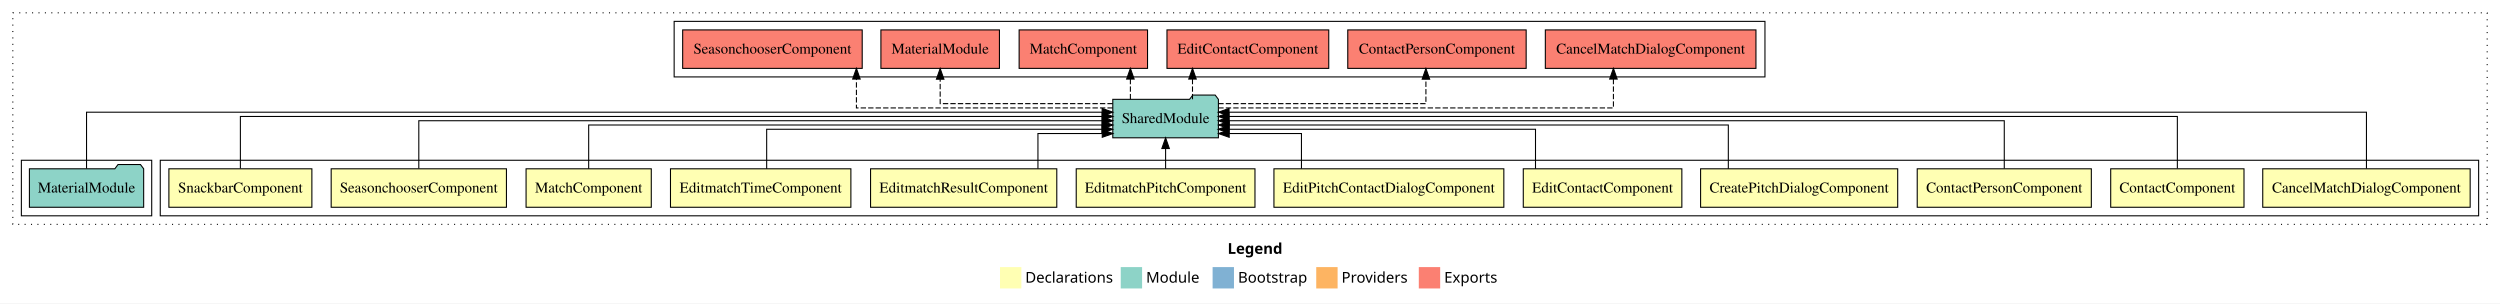
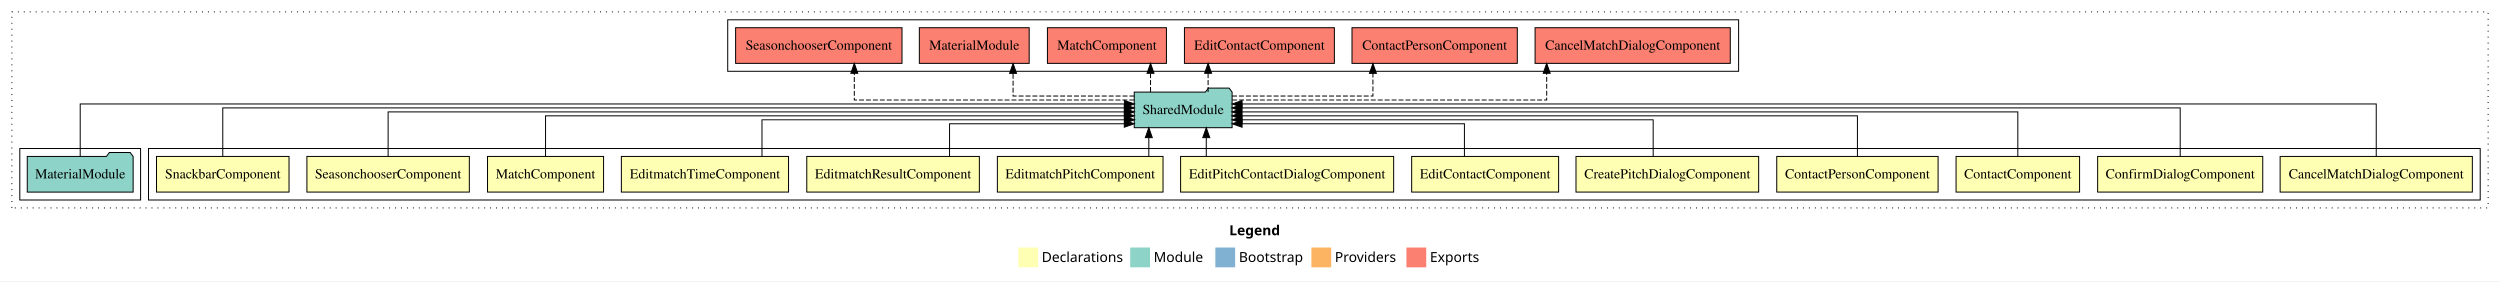
- <svg xmlns="http://www.w3.org/2000/svg" width="2340pt" height="284pt" viewBox="0.00 0.00 2340.00 284.00">
+ <svg xmlns="http://www.w3.org/2000/svg" width="2525pt" height="284pt" viewBox="0.00 0.00 2525.00 284.00">
  <g id="graph0" class="graph" transform="scale(1 1) rotate(0) translate(4 280)">
-     <polygon fill="#ffffff" stroke="transparent" points="-4,4 -4,-280 2336,-280 2336,4 -4,4" />
-     <text text-anchor="start" x="1145.009" y="-42.4" font-family="sans-serif" font-weight="bold" font-size="14.00" fill="#000000">Legend</text>
-     <polygon fill="#ffffb3" stroke="transparent" points="932,-10 932,-30 952,-30 952,-10 932,-10" />
-     <text text-anchor="start" x="955.629" y="-15.4" font-family="sans-serif" font-size="14.00" fill="#000000">  Declarations</text>
-     <polygon fill="#8dd3c7" stroke="transparent" points="1045,-10 1045,-30 1065,-30 1065,-10 1045,-10" />
-     <text text-anchor="start" x="1068.725" y="-15.4" font-family="sans-serif" font-size="14.00" fill="#000000">  Module</text>
-     <polygon fill="#80b1d3" stroke="transparent" points="1131,-10 1131,-30 1151,-30 1151,-10 1131,-10" />
-     <text text-anchor="start" x="1154.781" y="-15.4" font-family="sans-serif" font-size="14.00" fill="#000000">  Bootstrap</text>
-     <polygon fill="#fdb462" stroke="transparent" points="1228,-10 1228,-30 1248,-30 1248,-10 1228,-10" />
-     <text text-anchor="start" x="1251.673" y="-15.4" font-family="sans-serif" font-size="14.00" fill="#000000">  Providers</text>
-     <polygon fill="#fb8072" stroke="transparent" points="1324,-10 1324,-30 1344,-30 1344,-10 1324,-10" />
-     <text text-anchor="start" x="1347.726" y="-15.4" font-family="sans-serif" font-size="14.00" fill="#000000">  Exports</text>
+     <polygon fill="#ffffff" stroke="transparent" points="-4,4 -4,-280 2521,-280 2521,4 -4,4" />
+     <text text-anchor="start" x="1237.509" y="-42.4" font-family="sans-serif" font-weight="bold" font-size="14.00" fill="#000000">Legend</text>
+     <polygon fill="#ffffb3" stroke="transparent" points="1024.5,-10 1024.5,-30 1044.5,-30 1044.5,-10 1024.5,-10" />
+     <text text-anchor="start" x="1048.129" y="-15.4" font-family="sans-serif" font-size="14.00" fill="#000000">  Declarations</text>
+     <polygon fill="#8dd3c7" stroke="transparent" points="1137.5,-10 1137.5,-30 1157.5,-30 1157.5,-10 1137.5,-10" />
+     <text text-anchor="start" x="1161.225" y="-15.4" font-family="sans-serif" font-size="14.00" fill="#000000">  Module</text>
+     <polygon fill="#80b1d3" stroke="transparent" points="1223.5,-10 1223.5,-30 1243.5,-30 1243.5,-10 1223.5,-10" />
+     <text text-anchor="start" x="1247.281" y="-15.4" font-family="sans-serif" font-size="14.00" fill="#000000">  Bootstrap</text>
+     <polygon fill="#fdb462" stroke="transparent" points="1320.5,-10 1320.5,-30 1340.5,-30 1340.5,-10 1320.5,-10" />
+     <text text-anchor="start" x="1344.173" y="-15.4" font-family="sans-serif" font-size="14.00" fill="#000000">  Providers</text>
+     <polygon fill="#fb8072" stroke="transparent" points="1416.5,-10 1416.5,-30 1436.5,-30 1436.5,-10 1416.5,-10" />
+     <text text-anchor="start" x="1440.226" y="-15.4" font-family="sans-serif" font-size="14.00" fill="#000000">  Exports</text>
    <g id="clust1" class="cluster">
-       <polygon fill="none" stroke="#000000" stroke-dasharray="1,5" points="8,-70 8,-268 2324,-268 2324,-70 8,-70" />
+       <polygon fill="none" stroke="#000000" stroke-dasharray="1,5" points="8,-70 8,-268 2509,-268 2509,-70 8,-70" />
    </g>
    <g id="clust2" class="cluster">
-       <polygon fill="none" stroke="#000000" points="146,-78 146,-130 2316,-130 2316,-78 146,-78" />
+       <polygon fill="none" stroke="#000000" points="146,-78 146,-130 2501,-130 2501,-78 146,-78" />
    </g>
-     <g id="clust15" class="cluster">
+     <g id="clust16" class="cluster">
      <polygon fill="none" stroke="#000000" points="16,-78 16,-130 138,-130 138,-78 16,-78" />
    </g>
-     <g id="clust16" class="cluster">
-       <polygon fill="none" stroke="#000000" points="627,-208 627,-260 1648,-260 1648,-208 627,-208" />
+     <g id="clust17" class="cluster">
+       <polygon fill="none" stroke="#000000" points="731,-208 731,-260 1752,-260 1752,-208 731,-208" />
    </g>
    <g id="node1" class="node">
-       <polygon fill="#ffffb3" stroke="#000000" points="2308.07,-122 2113.93,-122 2113.93,-86 2308.07,-86 2308.07,-122" />
-       <text text-anchor="middle" x="2211" y="-99.8" font-family="Times,serif" font-size="14.00" fill="#000000">CancelMatchDialogComponent</text>
+       <polygon fill="#ffffb3" stroke="#000000" points="2493.07,-122 2298.93,-122 2298.93,-86 2493.07,-86 2493.07,-122" />
+       <text text-anchor="middle" x="2396" y="-99.8" font-family="Times,serif" font-size="14.00" fill="#000000">CancelMatchDialogComponent</text>
    </g>
-     <g id="node13" class="node">
-       <polygon fill="#8dd3c7" stroke="#000000" points="1136.423,-187 1133.423,-191 1112.423,-191 1109.423,-187 1037.577,-187 1037.577,-151 1136.423,-151 1136.423,-187" />
-       <text text-anchor="middle" x="1087" y="-164.8" font-family="Times,serif" font-size="14.00" fill="#000000">SharedModule</text>
+     <g id="node14" class="node">
+       <polygon fill="#8dd3c7" stroke="#000000" points="1240.423,-187 1237.423,-191 1216.423,-191 1213.423,-187 1141.577,-187 1141.577,-151 1240.423,-151 1240.423,-187" />
+       <text text-anchor="middle" x="1191" y="-164.8" font-family="Times,serif" font-size="14.00" fill="#000000">SharedModule</text>
    </g>
    <g id="edge1" class="edge">
-       <path fill="none" stroke="#000000" d="M2211,-122.284C2211,-143.321 2211,-175 2211,-175 2211,-175 1146.383,-175 1146.383,-175" />
-       <polygon fill="#000000" stroke="#000000" points="1146.383,-171.5 1136.383,-175 1146.383,-178.5 1146.383,-171.5" />
+       <path fill="none" stroke="#000000" d="M2396,-122.284C2396,-143.321 2396,-175 2396,-175 2396,-175 1250.484,-175 1250.484,-175" />
+       <polygon fill="#000000" stroke="#000000" points="1250.484,-171.5 1240.484,-175 1250.484,-178.5 1250.484,-171.5" />
    </g>
    <g id="node2" class="node">
+       <polygon fill="#ffffb3" stroke="#000000" points="2281.374,-122 2114.626,-122 2114.626,-86 2281.374,-86 2281.374,-122" />
+       <text text-anchor="middle" x="2198" y="-99.8" font-family="Times,serif" font-size="14.00" fill="#000000">ConfirmDialogComponent</text>
+     </g>
+     <g id="edge2" class="edge">
+       <path fill="none" stroke="#000000" d="M2198,-122.308C2198,-142.145 2198,-171 2198,-171 2198,-171 1250.251,-171 1250.251,-171" />
+       <polygon fill="#000000" stroke="#000000" points="1250.251,-167.5 1240.251,-171 1250.251,-174.5 1250.251,-167.5" />
+     </g>
+     <g id="node3" class="node">
      <polygon fill="#ffffb3" stroke="#000000" points="2096.38,-122 1971.62,-122 1971.62,-86 2096.38,-86 2096.38,-122" />
      <text text-anchor="middle" x="2034" y="-99.8" font-family="Times,serif" font-size="14.00" fill="#000000">ContactComponent</text>
    </g>
-     <g id="edge2" class="edge">
-       <path fill="none" stroke="#000000" d="M2034,-122.308C2034,-142.145 2034,-171 2034,-171 2034,-171 1146.251,-171 1146.251,-171" />
-       <polygon fill="#000000" stroke="#000000" points="1146.251,-167.5 1136.251,-171 1146.251,-174.5 1146.251,-167.5" />
+     <g id="edge3" class="edge">
+       <path fill="none" stroke="#000000" d="M2034,-122.222C2034,-140.828 2034,-167 2034,-167 2034,-167 1250.276,-167 1250.276,-167" />
+       <polygon fill="#000000" stroke="#000000" points="1250.276,-163.5 1240.276,-167 1250.276,-170.5 1250.276,-163.5" />
    </g>
-     <g id="node3" class="node">
+     <g id="node4" class="node">
      <polygon fill="#ffffb3" stroke="#000000" points="1953.482,-122 1790.518,-122 1790.518,-86 1953.482,-86 1953.482,-122" />
      <text text-anchor="middle" x="1872" y="-99.8" font-family="Times,serif" font-size="14.00" fill="#000000">ContactPersonComponent</text>
    </g>
-     <g id="edge3" class="edge">
-       <path fill="none" stroke="#000000" d="M1872,-122.222C1872,-140.828 1872,-167 1872,-167 1872,-167 1146.403,-167 1146.403,-167" />
-       <polygon fill="#000000" stroke="#000000" points="1146.403,-163.5 1136.403,-167 1146.403,-170.5 1146.403,-163.5" />
+     <g id="edge4" class="edge">
+       <path fill="none" stroke="#000000" d="M1872,-122.022C1872,-139.373 1872,-163 1872,-163 1872,-163 1250.25,-163 1250.25,-163" />
+       <polygon fill="#000000" stroke="#000000" points="1250.25,-159.5 1240.25,-163 1250.25,-166.5 1250.25,-159.5" />
    </g>
-     <g id="node4" class="node">
+     <g id="node5" class="node">
      <polygon fill="#ffffb3" stroke="#000000" points="1772.245,-122 1587.755,-122 1587.755,-86 1772.245,-86 1772.245,-122" />
      <text text-anchor="middle" x="1680" y="-99.8" font-family="Times,serif" font-size="14.00" fill="#000000">CreatePitchDialogComponent</text>
    </g>
-     <g id="edge4" class="edge">
-       <path fill="none" stroke="#000000" d="M1613.706,-122.022C1613.706,-139.373 1613.706,-163 1613.706,-163 1613.706,-163 1146.551,-163 1146.551,-163" />
-       <polygon fill="#000000" stroke="#000000" points="1146.551,-159.5 1136.551,-163 1146.551,-166.5 1146.551,-159.5" />
+     <g id="edge5" class="edge">
+       <path fill="none" stroke="#000000" d="M1665.706,-122.009C1665.706,-138.049 1665.706,-159 1665.706,-159 1665.706,-159 1250.458,-159 1250.458,-159" />
+       <polygon fill="#000000" stroke="#000000" points="1250.458,-155.5 1240.458,-159 1250.458,-162.5 1250.458,-155.5" />
    </g>
-     <g id="node5" class="node">
+     <g id="node6" class="node">
      <polygon fill="#ffffb3" stroke="#000000" points="1570.213,-122 1421.787,-122 1421.787,-86 1570.213,-86 1570.213,-122" />
      <text text-anchor="middle" x="1496" y="-99.8" font-family="Times,serif" font-size="14.00" fill="#000000">EditContactComponent</text>
    </g>
-     <g id="edge5" class="edge">
-       <path fill="none" stroke="#000000" d="M1433.228,-122.009C1433.228,-138.049 1433.228,-159 1433.228,-159 1433.228,-159 1146.238,-159 1146.238,-159" />
-       <polygon fill="#000000" stroke="#000000" points="1146.238,-155.5 1136.238,-159 1146.238,-162.5 1146.238,-155.5" />
+     <g id="edge6" class="edge">
+       <path fill="none" stroke="#000000" d="M1475.067,-122.124C1475.067,-136.783 1475.067,-155 1475.067,-155 1475.067,-155 1250.481,-155 1250.481,-155" />
+       <polygon fill="#000000" stroke="#000000" points="1250.481,-151.5 1240.481,-155 1250.481,-158.5 1250.481,-151.5" />
    </g>
-     <g id="node6" class="node">
+     <g id="node7" class="node">
      <polygon fill="#ffffb3" stroke="#000000" points="1403.594,-122 1188.406,-122 1188.406,-86 1403.594,-86 1403.594,-122" />
      <text text-anchor="middle" x="1296" y="-99.8" font-family="Times,serif" font-size="14.00" fill="#000000">EditPitchContactDialogComponent</text>
    </g>
-     <g id="edge6" class="edge">
-       <path fill="none" stroke="#000000" d="M1214.155,-122.124C1214.155,-136.783 1214.155,-155 1214.155,-155 1214.155,-155 1146.525,-155 1146.525,-155" />
-       <polygon fill="#000000" stroke="#000000" points="1146.525,-151.5 1136.525,-155 1146.525,-158.5 1146.525,-151.5" />
+     <g id="edge7" class="edge">
+       <path fill="none" stroke="#000000" d="M1214.332,-122.106C1214.332,-122.106 1214.332,-140.991 1214.332,-140.991" />
+       <polygon fill="#000000" stroke="#000000" points="1210.832,-140.991 1214.332,-150.991 1217.832,-140.991 1210.832,-140.991" />
    </g>
-     <g id="node7" class="node">
+     <g id="node8" class="node">
      <polygon fill="#ffffb3" stroke="#000000" points="1170.655,-122 1003.345,-122 1003.345,-86 1170.655,-86 1170.655,-122" />
      <text text-anchor="middle" x="1087" y="-99.8" font-family="Times,serif" font-size="14.00" fill="#000000">EditmatchPitchComponent</text>
    </g>
-     <g id="edge7" class="edge">
-       <path fill="none" stroke="#000000" d="M1087,-122.106C1087,-122.106 1087,-140.991 1087,-140.991" />
-       <polygon fill="#000000" stroke="#000000" points="1083.5,-140.991 1087,-150.991 1090.5,-140.991 1083.5,-140.991" />
+     <g id="edge8" class="edge">
+       <path fill="none" stroke="#000000" d="M1156.308,-122.106C1156.308,-122.106 1156.308,-140.991 1156.308,-140.991" />
+       <polygon fill="#000000" stroke="#000000" points="1152.808,-140.991 1156.308,-150.991 1159.808,-140.991 1152.808,-140.991" />
    </g>
-     <g id="node8" class="node">
+     <g id="node9" class="node">
      <polygon fill="#ffffb3" stroke="#000000" points="985.154,-122 810.846,-122 810.846,-86 985.154,-86 985.154,-122" />
      <text text-anchor="middle" x="898" y="-99.8" font-family="Times,serif" font-size="14.00" fill="#000000">EditmatchResultComponent</text>
    </g>
-     <g id="edge8" class="edge">
-       <path fill="none" stroke="#000000" d="M967.514,-122.124C967.514,-136.783 967.514,-155 967.514,-155 967.514,-155 1027.711,-155 1027.711,-155" />
-       <polygon fill="#000000" stroke="#000000" points="1027.711,-158.5 1037.711,-155 1027.711,-151.5 1027.711,-158.5" />
+     <g id="edge9" class="edge">
+       <path fill="none" stroke="#000000" d="M955.046,-122.124C955.046,-136.783 955.046,-155 955.046,-155 955.046,-155 1131.536,-155 1131.536,-155" />
+       <polygon fill="#000000" stroke="#000000" points="1131.536,-158.5 1141.536,-155 1131.536,-151.5 1131.536,-158.5" />
    </g>
-     <g id="node9" class="node">
+     <g id="node10" class="node">
      <polygon fill="#ffffb3" stroke="#000000" points="792.426,-122 623.574,-122 623.574,-86 792.426,-86 792.426,-122" />
      <text text-anchor="middle" x="708" y="-99.8" font-family="Times,serif" font-size="14.00" fill="#000000">EditmatchTimeComponent</text>
    </g>
-     <g id="edge9" class="edge">
-       <path fill="none" stroke="#000000" d="M713.6,-122.009C713.6,-138.049 713.6,-159 713.6,-159 713.6,-159 1027.415,-159 1027.415,-159" />
-       <polygon fill="#000000" stroke="#000000" points="1027.416,-162.5 1037.415,-159 1027.415,-155.5 1027.416,-162.5" />
+     <g id="edge10" class="edge">
+       <path fill="none" stroke="#000000" d="M765.6,-122.009C765.6,-138.049 765.6,-159 765.6,-159 765.6,-159 1131.786,-159 1131.786,-159" />
+       <polygon fill="#000000" stroke="#000000" points="1131.786,-162.5 1141.786,-159 1131.786,-155.5 1131.786,-162.5" />
    </g>
-     <g id="node10" class="node">
+     <g id="node11" class="node">
      <polygon fill="#ffffb3" stroke="#000000" points="605.597,-122 488.403,-122 488.403,-86 605.597,-86 605.597,-122" />
      <text text-anchor="middle" x="547" y="-99.8" font-family="Times,serif" font-size="14.00" fill="#000000">MatchComponent</text>
    </g>
-     <g id="edge10" class="edge">
-       <path fill="none" stroke="#000000" d="M547,-122.022C547,-139.373 547,-163 547,-163 547,-163 1027.647,-163 1027.647,-163" />
-       <polygon fill="#000000" stroke="#000000" points="1027.647,-166.5 1037.647,-163 1027.647,-159.5 1027.647,-166.5" />
+     <g id="edge11" class="edge">
+       <path fill="none" stroke="#000000" d="M547,-122.022C547,-139.373 547,-163 547,-163 547,-163 1131.536,-163 1131.536,-163" />
+       <polygon fill="#000000" stroke="#000000" points="1131.536,-166.5 1141.536,-163 1131.536,-159.5 1131.536,-166.5" />
    </g>
-     <g id="node11" class="node">
+     <g id="node12" class="node">
      <polygon fill="#ffffb3" stroke="#000000" points="470.024,-122 305.976,-122 305.976,-86 470.024,-86 470.024,-122" />
      <text text-anchor="middle" x="388" y="-99.8" font-family="Times,serif" font-size="14.00" fill="#000000">SeasonchooserComponent</text>
    </g>
-     <g id="edge11" class="edge">
-       <path fill="none" stroke="#000000" d="M388,-122.222C388,-140.828 388,-167 388,-167 388,-167 1027.569,-167 1027.569,-167" />
-       <polygon fill="#000000" stroke="#000000" points="1027.569,-170.5 1037.569,-167 1027.569,-163.5 1027.569,-170.5" />
+     <g id="edge12" class="edge">
+       <path fill="none" stroke="#000000" d="M388,-122.222C388,-140.828 388,-167 388,-167 388,-167 1131.677,-167 1131.677,-167" />
+       <polygon fill="#000000" stroke="#000000" points="1131.677,-170.5 1141.677,-167 1131.677,-163.5 1131.677,-170.5" />
    </g>
-     <g id="node12" class="node">
+     <g id="node13" class="node">
      <polygon fill="#ffffb3" stroke="#000000" points="287.92,-122 154.08,-122 154.08,-86 287.92,-86 287.92,-122" />
      <text text-anchor="middle" x="221" y="-99.8" font-family="Times,serif" font-size="14.00" fill="#000000">SnackbarComponent</text>
    </g>
-     <g id="edge12" class="edge">
-       <path fill="none" stroke="#000000" d="M221,-122.308C221,-142.145 221,-171 221,-171 221,-171 1027.645,-171 1027.645,-171" />
-       <polygon fill="#000000" stroke="#000000" points="1027.645,-174.5 1037.645,-171 1027.645,-167.5 1027.645,-174.5" />
+     <g id="edge13" class="edge">
+       <path fill="none" stroke="#000000" d="M221,-122.308C221,-142.145 221,-171 221,-171 221,-171 1131.564,-171 1131.564,-171" />
+       <polygon fill="#000000" stroke="#000000" points="1131.564,-174.5 1141.564,-171 1131.564,-167.5 1131.564,-174.5" />
+     </g>
+     <g id="node16" class="node">
+       <polygon fill="#fb8072" stroke="#000000" points="1743.571,-252 1546.429,-252 1546.429,-216 1743.571,-216 1743.571,-252" />
+       <text text-anchor="middle" x="1645" y="-229.8" font-family="Times,serif" font-size="14.00" fill="#000000">CancelMatchDialogComponent </text>
+     </g>
+     <g id="edge15" class="edge">
+       <path fill="none" stroke="#000000" stroke-dasharray="5,2" d="M1240.517,-179C1340.736,-179 1558.161,-179 1558.161,-179 1558.161,-179 1558.161,-205.991 1558.161,-205.991" />
+       <polygon fill="#000000" stroke="#000000" points="1554.661,-205.991 1558.161,-215.991 1561.661,-205.991 1554.661,-205.991" />
+     </g>
+     <g id="node17" class="node">
+       <polygon fill="#fb8072" stroke="#000000" points="1528.483,-252 1361.517,-252 1361.517,-216 1528.483,-216 1528.483,-252" />
+       <text text-anchor="middle" x="1445" y="-229.8" font-family="Times,serif" font-size="14.00" fill="#000000">ContactPersonComponent </text>
+     </g>
+     <g id="edge16" class="edge">
+       <path fill="none" stroke="#000000" stroke-dasharray="5,2" d="M1240.355,-183C1297.141,-183 1382.653,-183 1382.653,-183 1382.653,-183 1382.653,-205.876 1382.653,-205.876" />
+       <polygon fill="#000000" stroke="#000000" points="1379.153,-205.876 1382.653,-215.876 1386.153,-205.876 1379.153,-205.876" />
+     </g>
+     <g id="node18" class="node">
+       <polygon fill="#fb8072" stroke="#000000" points="1343.714,-252 1192.286,-252 1192.286,-216 1343.714,-216 1343.714,-252" />
+       <text text-anchor="middle" x="1268" y="-229.8" font-family="Times,serif" font-size="14.00" fill="#000000">EditContactComponent </text>
+     </g>
+     <g id="edge17" class="edge">
+       <path fill="none" stroke="#000000" stroke-dasharray="5,2" d="M1216.177,-187.106C1216.177,-187.106 1216.177,-205.991 1216.177,-205.991" />
+       <polygon fill="#000000" stroke="#000000" points="1212.677,-205.991 1216.177,-215.991 1219.677,-205.991 1212.677,-205.991" />
+     </g>
+     <g id="node19" class="node">
+       <polygon fill="#fb8072" stroke="#000000" points="1174.098,-252 1053.902,-252 1053.902,-216 1174.098,-216 1174.098,-252" />
+       <text text-anchor="middle" x="1114" y="-229.8" font-family="Times,serif" font-size="14.00" fill="#000000">MatchComponent </text>
+     </g>
+     <g id="edge18" class="edge">
+       <path fill="none" stroke="#000000" stroke-dasharray="5,2" d="M1158.044,-187.106C1158.044,-187.106 1158.044,-205.991 1158.044,-205.991" />
+       <polygon fill="#000000" stroke="#000000" points="1154.544,-205.991 1158.044,-215.991 1161.544,-205.991 1154.544,-205.991" />
+     </g>
+     <g id="node20" class="node">
+       <polygon fill="#fb8072" stroke="#000000" points="1035.472,-252 924.528,-252 924.528,-216 1035.472,-216 1035.472,-252" />
+       <text text-anchor="middle" x="980" y="-229.8" font-family="Times,serif" font-size="14.00" fill="#000000">MaterialModule </text>
+     </g>
+     <g id="edge19" class="edge">
+       <path fill="none" stroke="#000000" stroke-dasharray="5,2" d="M1141.77,-183C1091.005,-183 1019.204,-183 1019.204,-183 1019.204,-183 1019.204,-205.876 1019.204,-205.876" />
+       <polygon fill="#000000" stroke="#000000" points="1015.704,-205.876 1019.204,-215.876 1022.704,-205.876 1015.704,-205.876" />
+     </g>
+     <g id="node21" class="node">
+       <polygon fill="#fb8072" stroke="#000000" points="907.023,-252 738.977,-252 738.977,-216 907.023,-216 907.023,-252" />
+       <text text-anchor="middle" x="823" y="-229.8" font-family="Times,serif" font-size="14.00" fill="#000000">SeasonchooserComponent </text>
+     </g>
+     <g id="edge20" class="edge">
+       <path fill="none" stroke="#000000" stroke-dasharray="5,2" d="M1141.631,-179C1049.102,-179 858.842,-179 858.842,-179 858.842,-179 858.842,-205.991 858.842,-205.991" />
+       <polygon fill="#000000" stroke="#000000" points="855.342,-205.991 858.842,-215.991 862.342,-205.991 855.342,-205.991" />
    </g>
    <g id="node15" class="node">
-       <polygon fill="#fb8072" stroke="#000000" points="1639.571,-252 1442.429,-252 1442.429,-216 1639.571,-216 1639.571,-252" />
-       <text text-anchor="middle" x="1541" y="-229.8" font-family="Times,serif" font-size="14.00" fill="#000000">CancelMatchDialogComponent </text>
-     </g>
-     <g id="edge14" class="edge">
-       <path fill="none" stroke="#000000" stroke-dasharray="5,2" d="M1136.316,-179C1247.117,-179 1506.161,-179 1506.161,-179 1506.161,-179 1506.161,-205.991 1506.161,-205.991" />
-       <polygon fill="#000000" stroke="#000000" points="1502.661,-205.991 1506.161,-215.991 1509.661,-205.991 1502.661,-205.991" />
-     </g>
-     <g id="node16" class="node">
-       <polygon fill="#fb8072" stroke="#000000" points="1424.483,-252 1257.517,-252 1257.517,-216 1424.483,-216 1424.483,-252" />
-       <text text-anchor="middle" x="1341" y="-229.8" font-family="Times,serif" font-size="14.00" fill="#000000">ContactPersonComponent </text>
-     </g>
-     <g id="edge15" class="edge">
-       <path fill="none" stroke="#000000" stroke-dasharray="5,2" d="M1136.307,-183C1207.503,-183 1330.653,-183 1330.653,-183 1330.653,-183 1330.653,-205.876 1330.653,-205.876" />
-       <polygon fill="#000000" stroke="#000000" points="1327.153,-205.876 1330.653,-215.876 1334.153,-205.876 1327.153,-205.876" />
-     </g>
-     <g id="node17" class="node">
-       <polygon fill="#fb8072" stroke="#000000" points="1239.714,-252 1088.286,-252 1088.286,-216 1239.714,-216 1239.714,-252" />
-       <text text-anchor="middle" x="1164" y="-229.8" font-family="Times,serif" font-size="14.00" fill="#000000">EditContactComponent </text>
-     </g>
-     <g id="edge16" class="edge">
-       <path fill="none" stroke="#000000" stroke-dasharray="5,2" d="M1112.177,-187.106C1112.177,-187.106 1112.177,-205.991 1112.177,-205.991" />
-       <polygon fill="#000000" stroke="#000000" points="1108.677,-205.991 1112.177,-215.991 1115.677,-205.991 1108.677,-205.991" />
-     </g>
-     <g id="node18" class="node">
-       <polygon fill="#fb8072" stroke="#000000" points="1070.098,-252 949.903,-252 949.903,-216 1070.098,-216 1070.098,-252" />
-       <text text-anchor="middle" x="1010" y="-229.8" font-family="Times,serif" font-size="14.00" fill="#000000">MatchComponent </text>
-     </g>
-     <g id="edge17" class="edge">
-       <path fill="none" stroke="#000000" stroke-dasharray="5,2" d="M1054.044,-187.106C1054.044,-187.106 1054.044,-205.991 1054.044,-205.991" />
-       <polygon fill="#000000" stroke="#000000" points="1050.544,-205.991 1054.044,-215.991 1057.544,-205.991 1050.544,-205.991" />
-     </g>
-     <g id="node19" class="node">
-       <polygon fill="#fb8072" stroke="#000000" points="931.472,-252 820.528,-252 820.528,-216 931.472,-216 931.472,-252" />
-       <text text-anchor="middle" x="876" y="-229.8" font-family="Times,serif" font-size="14.00" fill="#000000">MaterialModule </text>
-     </g>
-     <g id="edge18" class="edge">
-       <path fill="none" stroke="#000000" stroke-dasharray="5,2" d="M1037.53,-183C975.165,-183 876,-183 876,-183 876,-183 876,-205.876 876,-205.876" />
-       <polygon fill="#000000" stroke="#000000" points="872.5,-205.876 876,-215.876 879.5,-205.876 872.5,-205.876" />
-     </g>
-     <g id="node20" class="node">
-       <polygon fill="#fb8072" stroke="#000000" points="803.023,-252 634.977,-252 634.977,-216 803.023,-216 803.023,-252" />
-       <text text-anchor="middle" x="719" y="-229.8" font-family="Times,serif" font-size="14.00" fill="#000000">SeasonchooserComponent </text>
-     </g>
-     <g id="edge19" class="edge">
-       <path fill="none" stroke="#000000" stroke-dasharray="5,2" d="M1037.581,-179C954.929,-179 797.612,-179 797.612,-179 797.612,-179 797.612,-205.991 797.612,-205.991" />
-       <polygon fill="#000000" stroke="#000000" points="794.112,-205.991 797.612,-215.991 801.112,-205.991 794.112,-205.991" />
-     </g>
-     <g id="node14" class="node">
      <polygon fill="#8dd3c7" stroke="#000000" points="130.471,-122 127.471,-126 106.471,-126 103.471,-122 23.529,-122 23.529,-86 130.471,-86 130.471,-122" />
      <text text-anchor="middle" x="77" y="-99.8" font-family="Times,serif" font-size="14.00" fill="#000000">MaterialModule</text>
    </g>
-     <g id="edge13" class="edge">
-       <path fill="none" stroke="#000000" d="M77,-122.284C77,-143.321 77,-175 77,-175 77,-175 1027.602,-175 1027.602,-175" />
-       <polygon fill="#000000" stroke="#000000" points="1027.602,-178.5 1037.602,-175 1027.602,-171.5 1027.602,-178.5" />
+     <g id="edge14" class="edge">
+       <path fill="none" stroke="#000000" d="M77,-122.284C77,-143.321 77,-175 77,-175 77,-175 1131.695,-175 1131.695,-175" />
+       <polygon fill="#000000" stroke="#000000" points="1131.695,-178.5 1141.695,-175 1131.695,-171.5 1131.695,-178.5" />
    </g>
  </g>
</svg>
